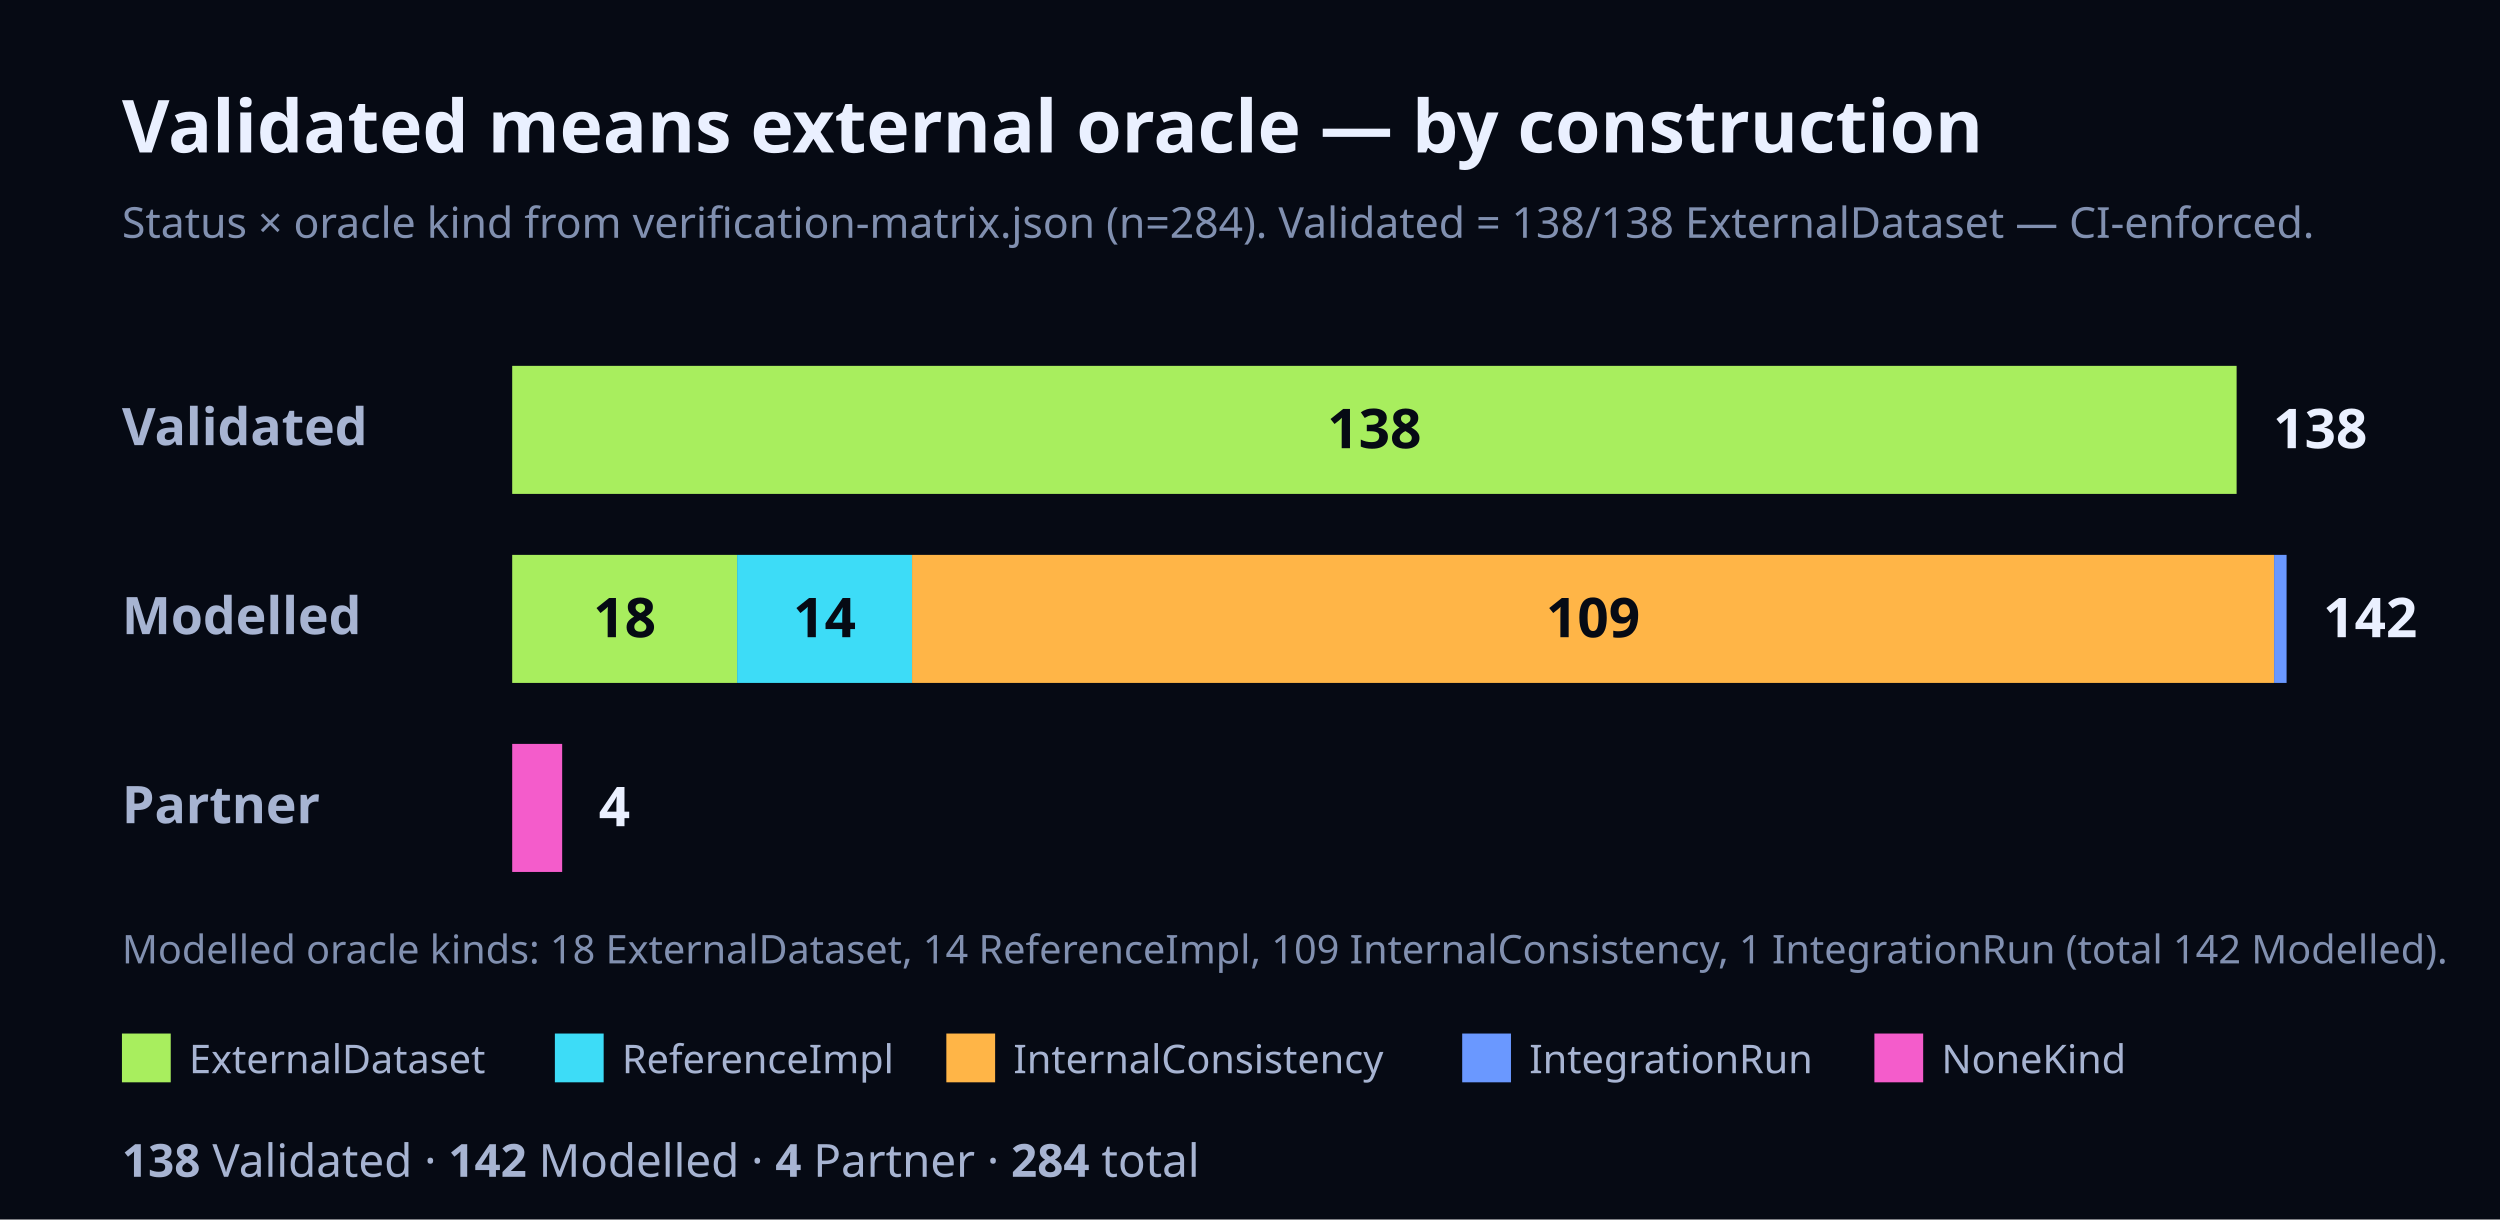
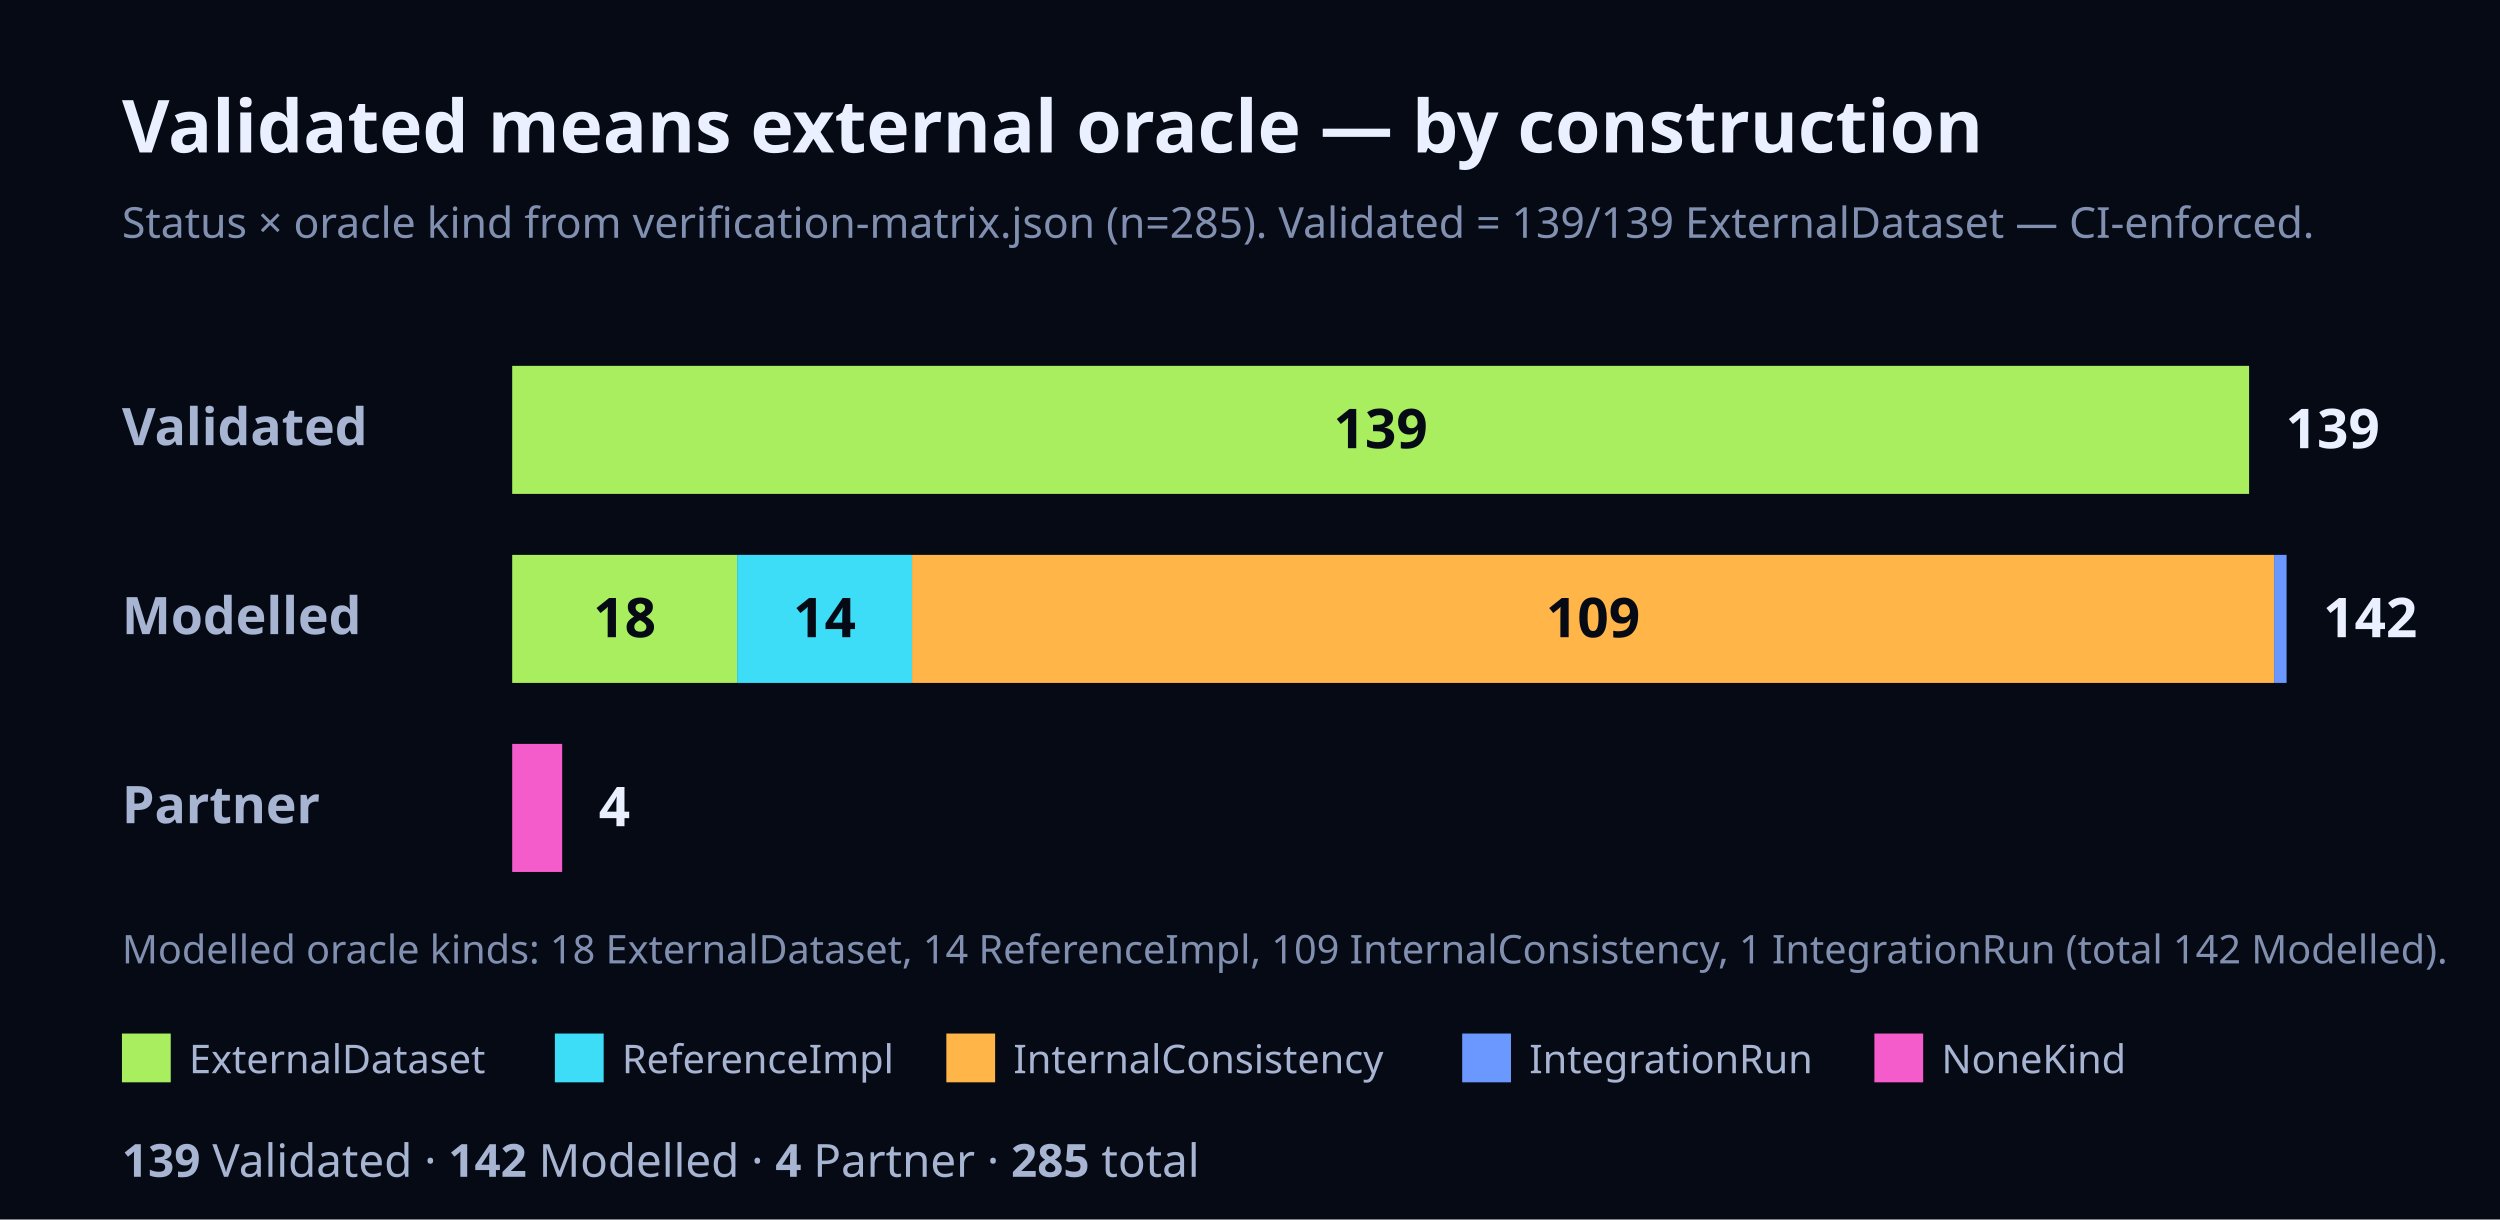
<svg xmlns="http://www.w3.org/2000/svg" width="820" height="400" viewBox="0 0 820 400" font-family="Geist, ui-sans-serif, system-ui, sans-serif">
  <rect x="0" y="0" width="820" height="400" fill="#060A14" />
  <text x="40" y="50" font-size="24" font-weight="700" fill="#EAF0FF">Validated means external oracle — by construction</text>
-   <text x="40" y="78" font-size="14" fill="#8190B0">Status × oracle kind from verification-matrix.json (n=284). Validated = 138/138 ExternalDataset — CI-enforced.</text>
+   <text x="40" y="78" font-size="14" fill="#8190B0">Status × oracle kind from verification-matrix.json (n=285). Validated = 139/139 ExternalDataset — CI-enforced.</text>
  <text x="40" y="146" font-size="17" font-weight="700" fill="#A7B4D2">Validated</text>
-   <rect x="168" y="120" width="565.61" height="42" fill="#A8EE5E" />
-   <text x="450.8" y="147" font-size="18" font-weight="700" fill="#060A14" text-anchor="middle">138</text>
-   <text x="745.61" y="147" font-size="18" font-weight="700" fill="#EAF0FF">138</text>
+   <rect x="168" y="120" width="569.7" height="42" fill="#A8EE5E" />
+   <text x="452.85" y="147" font-size="18" font-weight="700" fill="#060A14" text-anchor="middle">139</text>
+   <text x="749.7" y="147" font-size="18" font-weight="700" fill="#EAF0FF">139</text>
  <text x="40" y="208" font-size="17" font-weight="700" fill="#A7B4D2">Modelled</text>
  <rect x="168" y="182" width="73.77" height="42" fill="#A8EE5E" />
  <text x="204.89" y="209" font-size="18" font-weight="700" fill="#060A14" text-anchor="middle">18</text>
  <rect x="241.77" y="182" width="57.38" height="42" fill="#3DDCF7" />
  <text x="270.46" y="209" font-size="18" font-weight="700" fill="#060A14" text-anchor="middle">14</text>
  <rect x="299.15" y="182" width="446.75" height="42" fill="#FFB547" />
  <text x="522.53" y="209" font-size="18" font-weight="700" fill="#060A14" text-anchor="middle">109</text>
  <rect x="745.9" y="182" width="4.1" height="42" fill="#6A98FF" />
  <text x="762" y="209" font-size="18" font-weight="700" fill="#EAF0FF">142</text>
  <text x="40" y="270" font-size="17" font-weight="700" fill="#A7B4D2">Partner</text>
  <rect x="168" y="244" width="16.39" height="42" fill="#F45CCB" />
  <text x="196.39" y="271" font-size="18" font-weight="700" fill="#EAF0FF">4</text>
  <text x="40" y="316" font-size="13" fill="#8190B0">Modelled oracle kinds: 18 ExternalDataset, 14 ReferenceImpl, 109 InternalConsistency, 1 IntegrationRun (total 142 Modelled).</text>
  <rect x="40" y="339" width="16" height="16" fill="#A8EE5E" />
  <text x="62" y="352" font-size="13" fill="#A7B4D2">ExternalDataset</text>
  <rect x="182" y="339" width="16" height="16" fill="#3DDCF7" />
  <text x="204" y="352" font-size="13" fill="#A7B4D2">ReferenceImpl</text>
  <rect x="310.4" y="339" width="16" height="16" fill="#FFB547" />
  <text x="332.4" y="352" font-size="13" fill="#A7B4D2">InternalConsistency</text>
  <rect x="479.6" y="339" width="16" height="16" fill="#6A98FF" />
  <text x="501.6" y="352" font-size="13" fill="#A7B4D2">IntegrationRun</text>
  <rect x="614.8" y="339" width="16" height="16" fill="#F45CCB" />
  <text x="636.8" y="352" font-size="13" fill="#A7B4D2">NoneKind</text>
  <text x="40" y="386" font-size="15" fill="#A7B4D2">
-     <tspan font-weight="700">138</tspan> Validated · <tspan font-weight="700">142</tspan> Modelled · <tspan font-weight="700">4</tspan> Partner · <tspan font-weight="700">284</tspan> total</text>
+     <tspan font-weight="700">139</tspan> Validated · <tspan font-weight="700">142</tspan> Modelled · <tspan font-weight="700">4</tspan> Partner · <tspan font-weight="700">285</tspan> total</text>
</svg>
